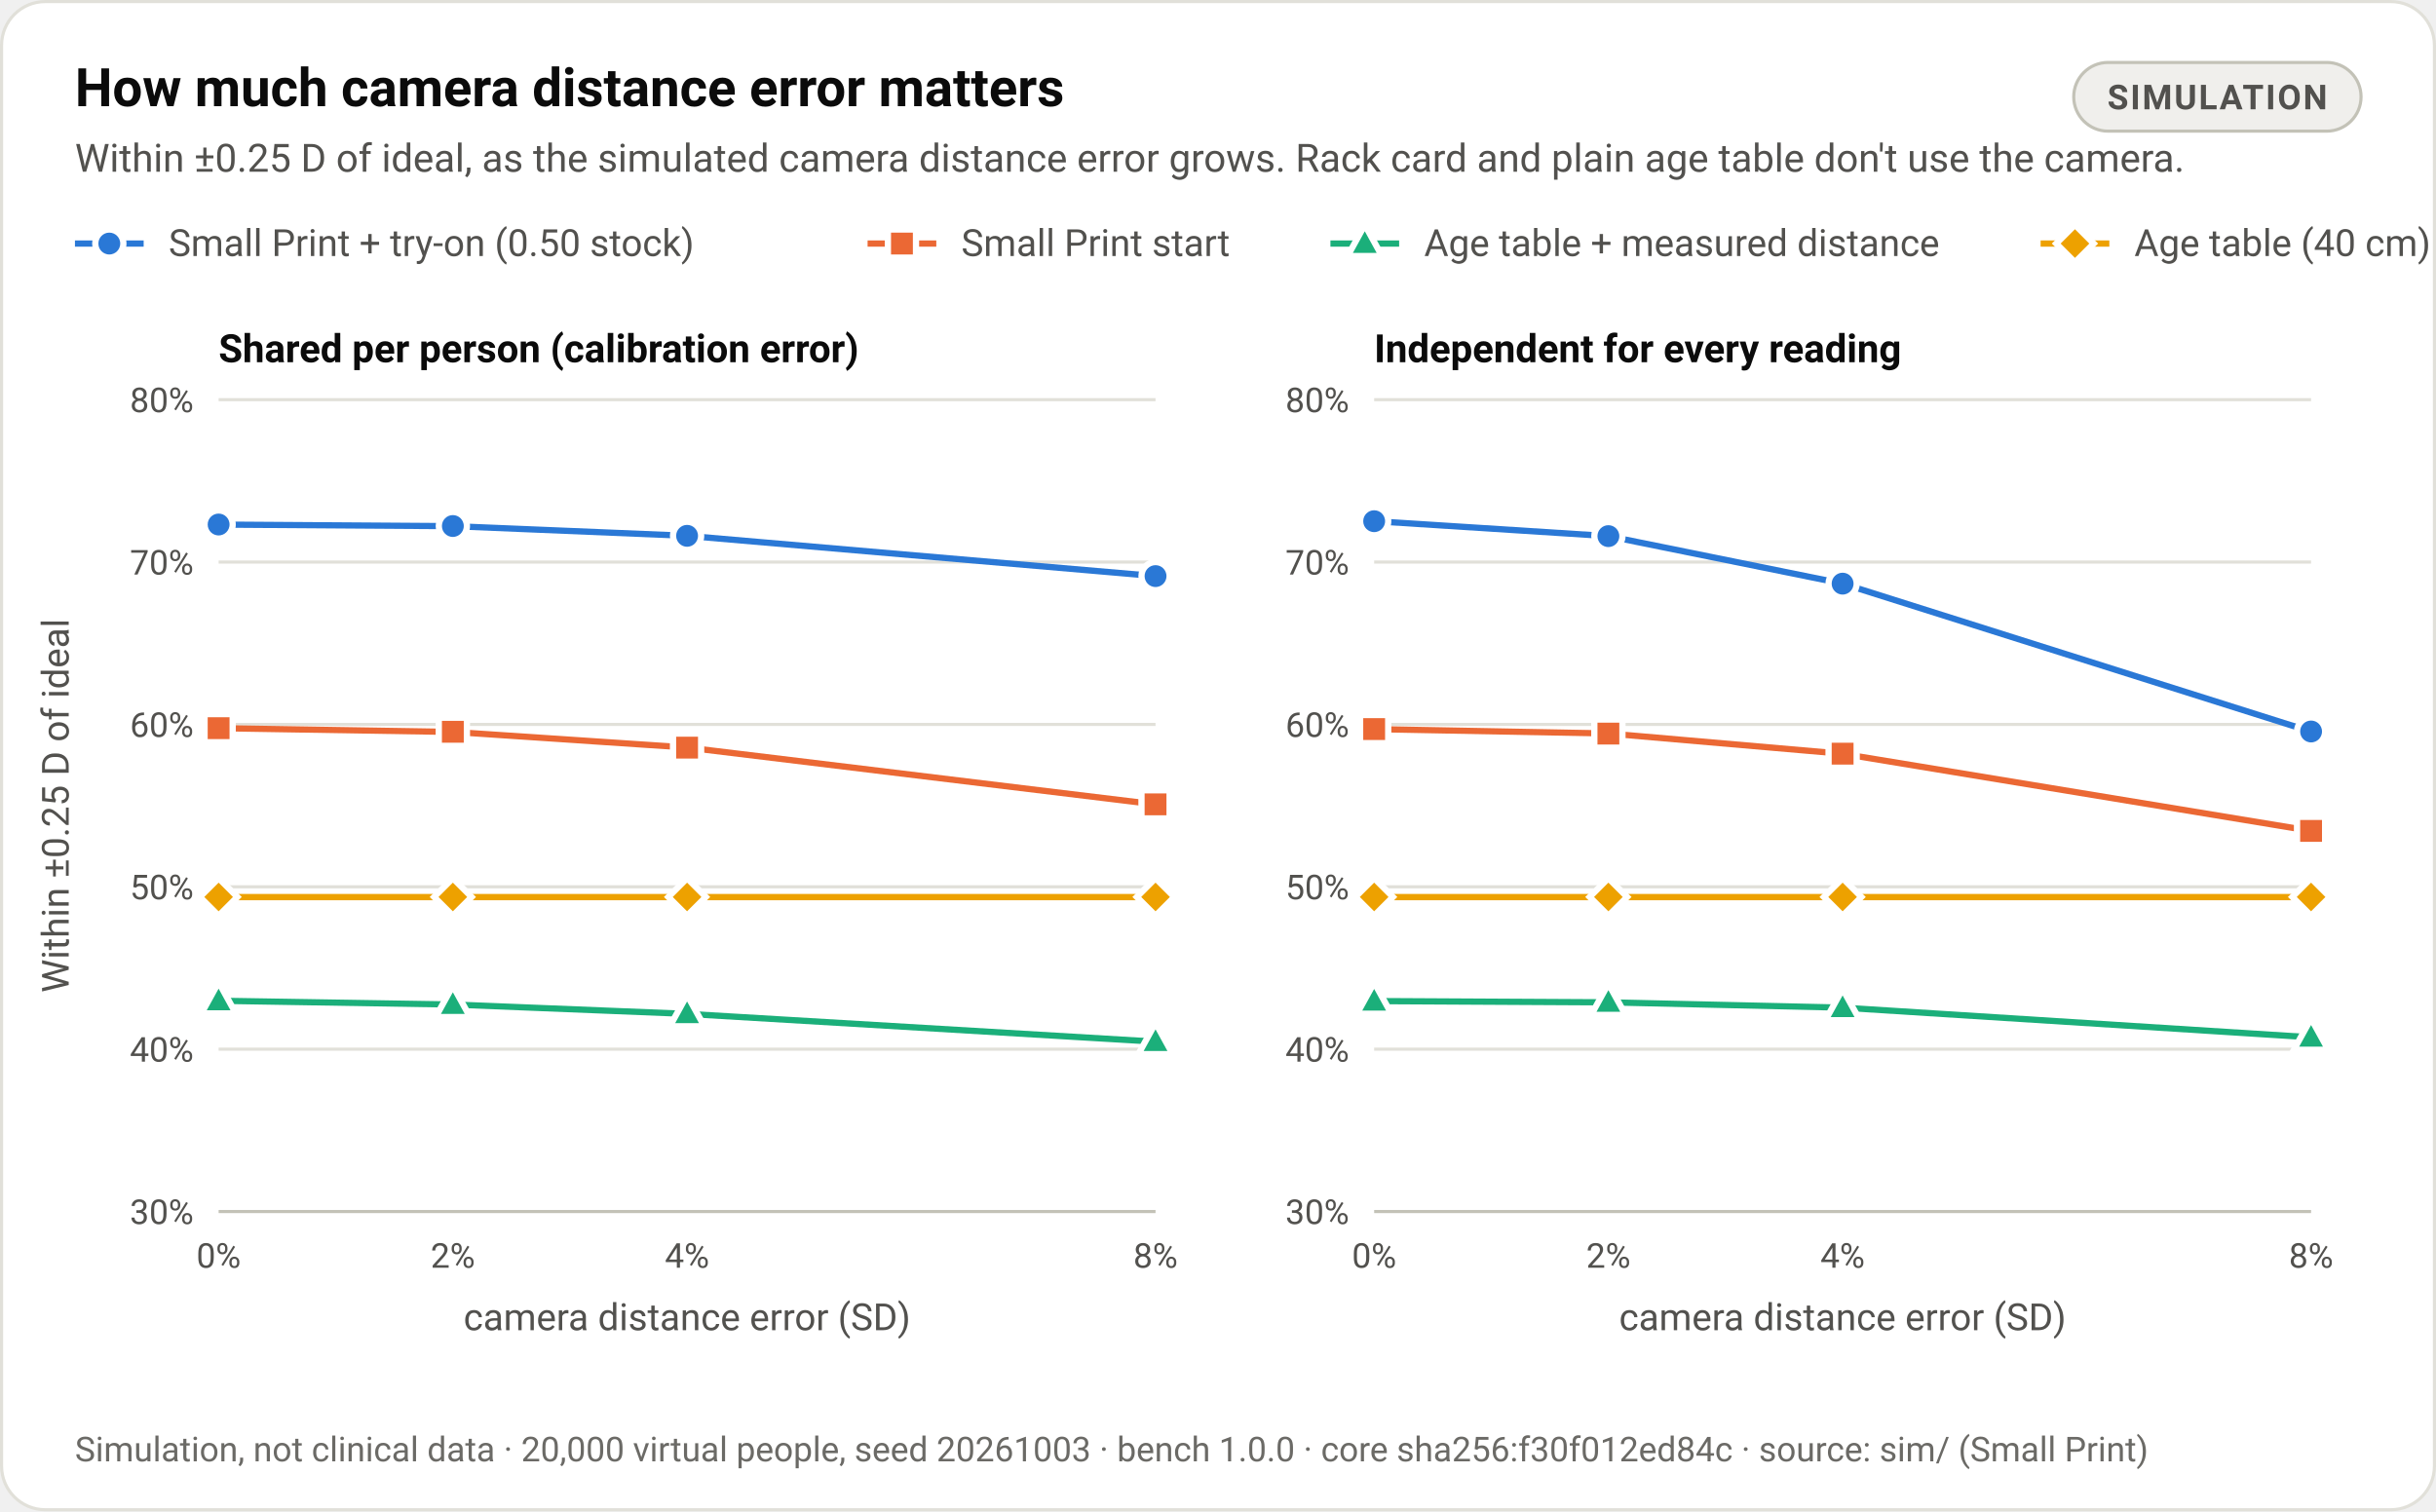
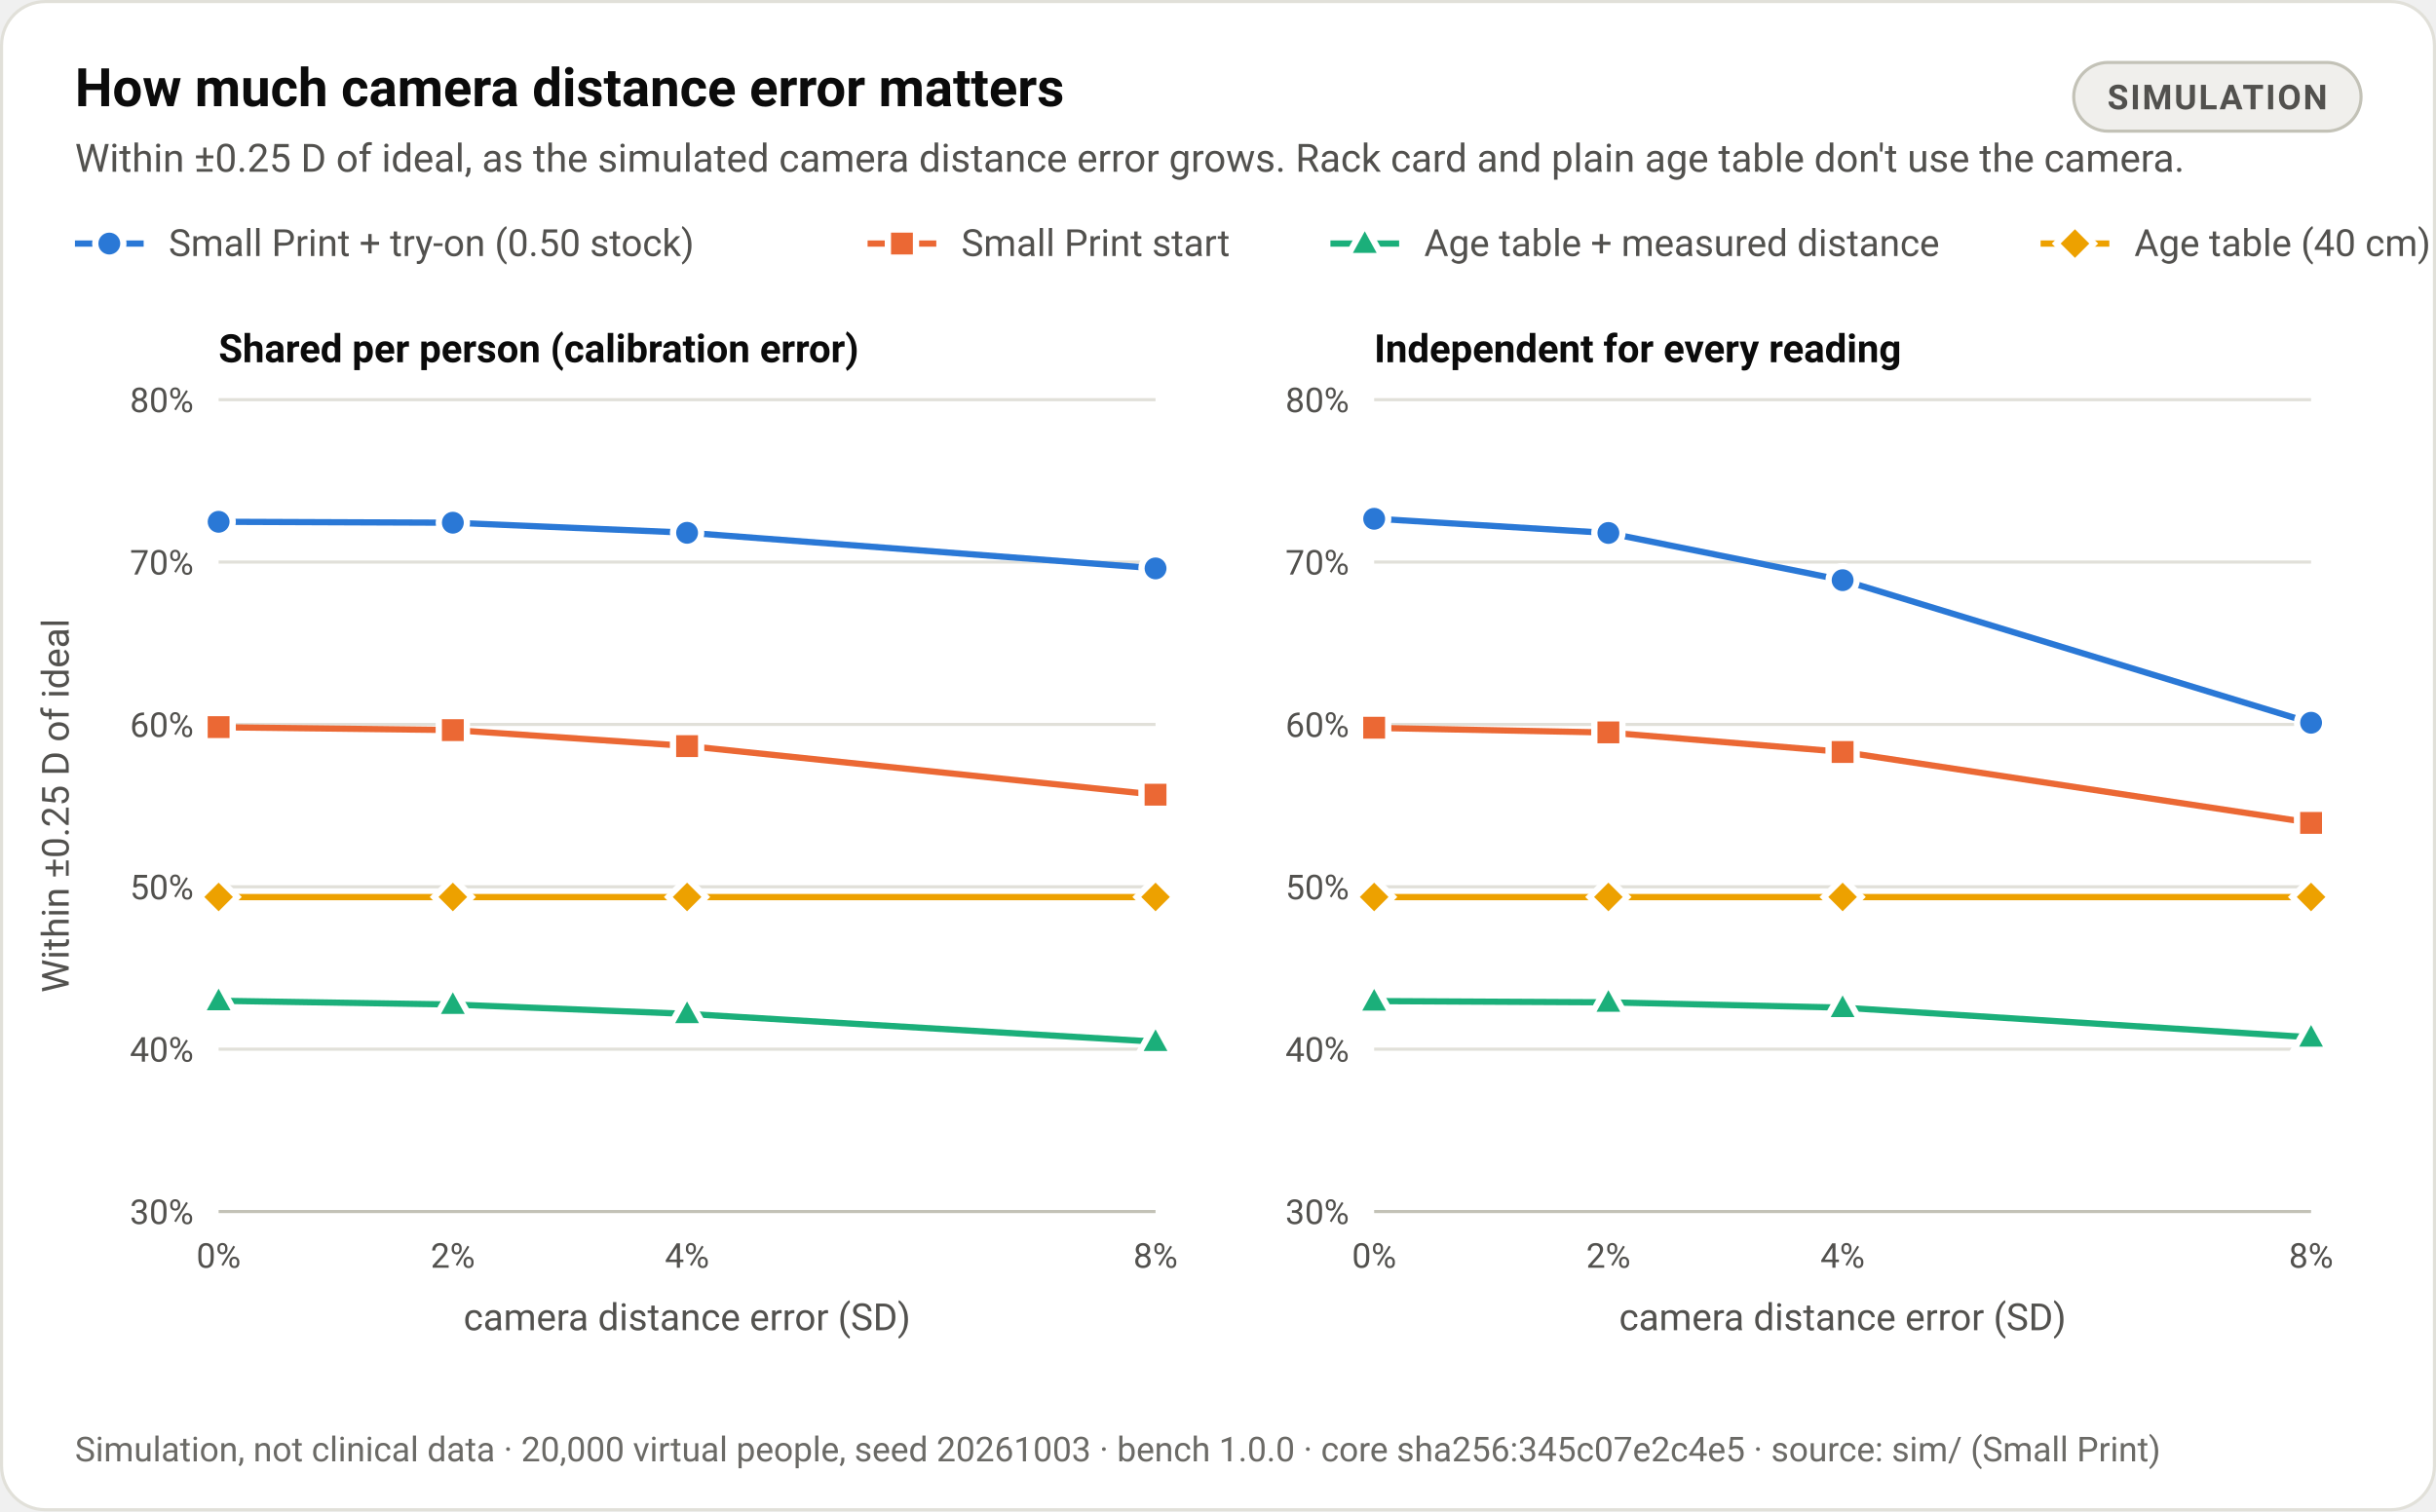
<svg xmlns="http://www.w3.org/2000/svg" width="780" height="484" viewBox="0 0 780 484" role="img" aria-labelledby="fig-bench-distance-title fig-bench-distance-desc" font-family="system-ui, -apple-system, &quot;Segoe UI&quot;, Roboto, sans-serif">
  <rect x="0.5" y="0.5" width="779" height="483" rx="14" fill="#ffffff" stroke="#e1e0d9" />
  <text x="24" y="34" font-size="17" font-weight="600" fill="#0b0b0b">How much camera distance error matters</text>
  <text x="24" y="55" font-size="12.5" fill="#52514e">Within ±0.25 D of ideal, as the simulated camera distance error grows. Rack card and plain age table don't use the camera.</text>
  <g aria-hidden="true">
    <rect x="664" y="20" width="92" height="22" rx="11" fill="#f0efec" stroke="#c3c2b7" />
    <text x="710" y="35" font-size="11" font-weight="600" fill="#52514e" text-anchor="middle" letter-spacing="0.6">SIMULATION</text>
  </g>
  <g font-size="12" fill="#52514e">
    <line x1="24" y1="78" x2="46" y2="78" stroke="#2a78d6" stroke-width="2" />
    <circle cx="35" cy="78" r="4.5" fill="#2a78d6" stroke="#fff" stroke-width="2" />
    <text x="54" y="82">Small Print + try-on (0.50 stock)</text>
    <line x1="277.8" y1="78" x2="299.8" y2="78" stroke="#eb6834" stroke-width="2" />
    <rect x="284.3" y="73.5" width="9" height="9" fill="#eb6834" stroke="#fff" stroke-width="2" />
    <text x="307.8" y="82">Small Print start</text>
    <line x1="426" y1="78" x2="448" y2="78" stroke="#1baf7a" stroke-width="2" />
    <path d="M437 72L442.5 82L431.5 82Z" fill="#1baf7a" stroke="#fff" stroke-width="2" />
    <text x="456" y="82">Age table + measured distance</text>
    <line x1="653.4" y1="78" x2="675.4" y2="78" stroke="#eda100" stroke-width="2" />
    <path d="M664.4 72L670.4 78L664.4 84L658.4 78Z" fill="#eda100" stroke="#fff" stroke-width="2" />
    <text x="683.4" y="82">Age table (40 cm)</text>
  </g>
  <text x="70" y="116" font-size="12.5" font-weight="600" fill="#0b0b0b">Shared per person (calibration error)</text>
  <line x1="70" y1="388" x2="370" y2="388" stroke="#c3c2b7" />
  <text x="62" y="392" font-size="11" fill="#52514e" text-anchor="end">30%</text>
  <line x1="70" y1="336" x2="370" y2="336" stroke="#e1e0d9" />
  <text x="62" y="340" font-size="11" fill="#52514e" text-anchor="end">40%</text>
  <line x1="70" y1="284" x2="370" y2="284" stroke="#e1e0d9" />
  <text x="62" y="288" font-size="11" fill="#52514e" text-anchor="end">50%</text>
  <line x1="70" y1="232" x2="370" y2="232" stroke="#e1e0d9" />
  <text x="62" y="236" font-size="11" fill="#52514e" text-anchor="end">60%</text>
  <line x1="70" y1="180" x2="370" y2="180" stroke="#e1e0d9" />
  <text x="62" y="184" font-size="11" fill="#52514e" text-anchor="end">70%</text>
  <line x1="70" y1="128" x2="370" y2="128" stroke="#e1e0d9" />
  <text x="62" y="132" font-size="11" fill="#52514e" text-anchor="end">80%</text>
  <text x="70" y="406" font-size="11" fill="#52514e" text-anchor="middle">0%</text>
  <text x="145" y="406" font-size="11" fill="#52514e" text-anchor="middle">2%</text>
  <text x="220" y="406" font-size="11" fill="#52514e" text-anchor="middle">4%</text>
  <text x="370" y="406" font-size="11" fill="#52514e" text-anchor="middle">8%</text>
  <text x="220" y="426" font-size="12" fill="#52514e" text-anchor="middle">camera distance error (SD)</text>
-   <path d="M70.0 168.0L145.0 168.5L220.0 171.6L370.0 184.5" fill="none" stroke="#2a78d6" stroke-width="2" stroke-linejoin="round" stroke-linecap="round" />
+   <path d="M70.0 167.1L145.0 167.4L220.0 170.6L370.0 182.0" fill="none" stroke="#2a78d6" stroke-width="2" stroke-linejoin="round" stroke-linecap="round" />
  <g>
-     <circle cx="70" cy="167.975" r="4.5" fill="#2a78d6" stroke="#fff" stroke-width="2" />
+     <circle cx="70" cy="167.105" r="4.5" fill="#2a78d6" stroke="#fff" stroke-width="2" />
  </g>
  <g>
-     <circle cx="145" cy="168.458" r="4.5" fill="#2a78d6" stroke="#fff" stroke-width="2" />
+     <circle cx="145" cy="167.395" r="4.5" fill="#2a78d6" stroke="#fff" stroke-width="2" />
  </g>
  <g>
-     <circle cx="220" cy="171.598" r="4.5" fill="#2a78d6" stroke="#fff" stroke-width="2" />
+     <circle cx="220" cy="170.632" r="4.5" fill="#2a78d6" stroke="#fff" stroke-width="2" />
  </g>
  <g>
-     <circle cx="370" cy="184.498" r="4.5" fill="#2a78d6" stroke="#fff" stroke-width="2" />
+     <circle cx="370" cy="182.034" r="4.5" fill="#2a78d6" stroke="#fff" stroke-width="2" />
  </g>
-   <path d="M70.0 233.2L145.0 234.4L220.0 239.4L370.0 257.6" fill="none" stroke="#eb6834" stroke-width="2" stroke-linejoin="round" stroke-linecap="round" />
+   <path d="M70.0 232.9L145.0 233.8L220.0 238.9L370.0 254.5" fill="none" stroke="#eb6834" stroke-width="2" stroke-linejoin="round" stroke-linecap="round" />
  <g>
-     <rect x="65.5" y="228.698" width="9" height="9" fill="#eb6834" stroke="#fff" stroke-width="2" />
+     <rect x="65.5" y="228.36" width="9" height="9" fill="#eb6834" stroke="#fff" stroke-width="2" />
  </g>
  <g>
-     <rect x="140.5" y="229.858" width="9" height="9" fill="#eb6834" stroke="#fff" stroke-width="2" />
+     <rect x="140.5" y="229.326" width="9" height="9" fill="#eb6834" stroke="#fff" stroke-width="2" />
  </g>
  <g>
-     <rect x="215.5" y="234.931" width="9" height="9" fill="#eb6834" stroke="#fff" stroke-width="2" />
+     <rect x="215.5" y="234.448" width="9" height="9" fill="#eb6834" stroke="#fff" stroke-width="2" />
  </g>
  <g>
-     <rect x="365.5" y="253.097" width="9" height="9" fill="#eb6834" stroke="#fff" stroke-width="2" />
+     <rect x="365.5" y="250.005" width="9" height="9" fill="#eb6834" stroke="#fff" stroke-width="2" />
  </g>
  <path d="M70.0 320.5L145.0 321.7L220.0 324.7L370.0 333.6" fill="none" stroke="#1baf7a" stroke-width="2" stroke-linejoin="round" stroke-linecap="round" />
  <g>
    <path d="M70 314.549L75.5 324.549L64.5 324.549Z" fill="#1baf7a" stroke="#fff" stroke-width="2" />
  </g>
  <g>
    <path d="M145 315.709L150.5 325.709L139.5 325.709Z" fill="#1baf7a" stroke="#fff" stroke-width="2" />
  </g>
  <g>
    <path d="M220 318.656L225.5 328.656L214.5 328.656Z" fill="#1baf7a" stroke="#fff" stroke-width="2" />
  </g>
  <g>
    <path d="M370 327.594L375.5 337.594L364.5 337.594Z" fill="#1baf7a" stroke="#fff" stroke-width="2" />
  </g>
  <path d="M70.0 287.3L145.0 287.3L220.0 287.3L370.0 287.3" fill="none" stroke="#eda100" stroke-width="2" stroke-linejoin="round" stroke-linecap="round" />
  <g>
    <path d="M70 281.261L76 287.261L70 293.261L64 287.261Z" fill="#eda100" stroke="#fff" stroke-width="2" />
  </g>
  <g>
    <path d="M145 281.261L151 287.261L145 293.261L139 287.261Z" fill="#eda100" stroke="#fff" stroke-width="2" />
  </g>
  <g>
    <path d="M220 281.261L226 287.261L220 293.261L214 287.261Z" fill="#eda100" stroke="#fff" stroke-width="2" />
  </g>
  <g>
    <path d="M370 281.261L376 287.261L370 293.261L364 287.261Z" fill="#eda100" stroke="#fff" stroke-width="2" />
  </g>
  <text x="440" y="116" font-size="12.5" font-weight="600" fill="#0b0b0b">Independent for every reading</text>
  <line x1="440" y1="388" x2="740" y2="388" stroke="#c3c2b7" />
  <text x="432" y="392" font-size="11" fill="#52514e" text-anchor="end">30%</text>
  <line x1="440" y1="336" x2="740" y2="336" stroke="#e1e0d9" />
  <text x="432" y="340" font-size="11" fill="#52514e" text-anchor="end">40%</text>
  <line x1="440" y1="284" x2="740" y2="284" stroke="#e1e0d9" />
  <text x="432" y="288" font-size="11" fill="#52514e" text-anchor="end">50%</text>
  <line x1="440" y1="232" x2="740" y2="232" stroke="#e1e0d9" />
  <text x="432" y="236" font-size="11" fill="#52514e" text-anchor="end">60%</text>
  <line x1="440" y1="180" x2="740" y2="180" stroke="#e1e0d9" />
  <text x="432" y="184" font-size="11" fill="#52514e" text-anchor="end">70%</text>
  <line x1="440" y1="128" x2="740" y2="128" stroke="#e1e0d9" />
  <text x="432" y="132" font-size="11" fill="#52514e" text-anchor="end">80%</text>
  <text x="440" y="406" font-size="11" fill="#52514e" text-anchor="middle">0%</text>
  <text x="515" y="406" font-size="11" fill="#52514e" text-anchor="middle">2%</text>
  <text x="590" y="406" font-size="11" fill="#52514e" text-anchor="middle">4%</text>
  <text x="740" y="406" font-size="11" fill="#52514e" text-anchor="middle">8%</text>
  <text x="590" y="426" font-size="12" fill="#52514e" text-anchor="middle">camera distance error (SD)</text>
-   <path d="M440.0 166.9L515.0 171.7L590.0 186.9L740.0 234.3" fill="none" stroke="#2a78d6" stroke-width="2" stroke-linejoin="round" stroke-linecap="round" />
+   <path d="M440.0 166.1L515.0 170.7L590.0 185.8L740.0 231.5" fill="none" stroke="#2a78d6" stroke-width="2" stroke-linejoin="round" stroke-linecap="round" />
  <g>
-     <circle cx="440" cy="166.912" r="4.5" fill="#2a78d6" stroke="#fff" stroke-width="2" />
+     <circle cx="440" cy="166.139" r="4.5" fill="#2a78d6" stroke="#fff" stroke-width="2" />
  </g>
  <g>
-     <circle cx="515" cy="171.695" r="4.5" fill="#2a78d6" stroke="#fff" stroke-width="2" />
+     <circle cx="515" cy="170.68" r="4.5" fill="#2a78d6" stroke="#fff" stroke-width="2" />
  </g>
  <g>
-     <circle cx="590" cy="186.914" r="4.5" fill="#2a78d6" stroke="#fff" stroke-width="2" />
+     <circle cx="590" cy="185.802" r="4.5" fill="#2a78d6" stroke="#fff" stroke-width="2" />
  </g>
  <g>
-     <circle cx="740" cy="234.261" r="4.5" fill="#2a78d6" stroke="#fff" stroke-width="2" />
+     <circle cx="740" cy="231.459" r="4.5" fill="#2a78d6" stroke="#fff" stroke-width="2" />
  </g>
-   <path d="M440.0 233.5L515.0 234.9L590.0 241.4L740.0 266.1" fill="none" stroke="#eb6834" stroke-width="2" stroke-linejoin="round" stroke-linecap="round" />
+   <path d="M440.0 233.1L515.0 234.6L590.0 240.8L740.0 263.5" fill="none" stroke="#eb6834" stroke-width="2" stroke-linejoin="round" stroke-linecap="round" />
  <g>
-     <rect x="435.5" y="228.988" width="9" height="9" fill="#eb6834" stroke="#fff" stroke-width="2" />
+     <rect x="435.5" y="228.553" width="9" height="9" fill="#eb6834" stroke="#fff" stroke-width="2" />
  </g>
  <g>
-     <rect x="510.5" y="230.437" width="9" height="9" fill="#eb6834" stroke="#fff" stroke-width="2" />
+     <rect x="510.5" y="230.051" width="9" height="9" fill="#eb6834" stroke="#fff" stroke-width="2" />
  </g>
  <g>
-     <rect x="585.5" y="236.863" width="9" height="9" fill="#eb6834" stroke="#fff" stroke-width="2" />
+     <rect x="585.5" y="236.332" width="9" height="9" fill="#eb6834" stroke="#fff" stroke-width="2" />
  </g>
  <g>
-     <rect x="735.5" y="261.6" width="9" height="9" fill="#eb6834" stroke="#fff" stroke-width="2" />
+     <rect x="735.5" y="259.039" width="9" height="9" fill="#eb6834" stroke="#fff" stroke-width="2" />
  </g>
  <path d="M440.0 320.6L515.0 321.0L590.0 322.7L740.0 332.2" fill="none" stroke="#1baf7a" stroke-width="2" stroke-linejoin="round" stroke-linecap="round" />
  <g>
    <path d="M440 314.646L445.5 324.646L434.5 324.646Z" fill="#1baf7a" stroke="#fff" stroke-width="2" />
  </g>
  <g>
    <path d="M515 315.032L520.5 325.032L509.5 325.032Z" fill="#1baf7a" stroke="#fff" stroke-width="2" />
  </g>
  <g>
    <path d="M590 316.723L595.5 326.723L584.5 326.723Z" fill="#1baf7a" stroke="#fff" stroke-width="2" />
  </g>
  <g>
    <path d="M740 326.193L745.5 336.193L734.5 336.193Z" fill="#1baf7a" stroke="#fff" stroke-width="2" />
  </g>
  <path d="M440.0 287.3L515.0 287.3L590.0 287.3L740.0 287.3" fill="none" stroke="#eda100" stroke-width="2" stroke-linejoin="round" stroke-linecap="round" />
  <g>
    <path d="M440 281.261L446 287.261L440 293.261L434 287.261Z" fill="#eda100" stroke="#fff" stroke-width="2" />
  </g>
  <g>
    <path d="M515 281.261L521 287.261L515 293.261L509 287.261Z" fill="#eda100" stroke="#fff" stroke-width="2" />
  </g>
  <g>
    <path d="M590 281.261L596 287.261L590 293.261L584 287.261Z" fill="#eda100" stroke="#fff" stroke-width="2" />
  </g>
  <g>
    <path d="M740 281.261L746 287.261L740 293.261L734 287.261Z" fill="#eda100" stroke="#fff" stroke-width="2" />
  </g>
  <text transform="translate(22 258) rotate(-90)" font-size="12" fill="#52514e" text-anchor="middle">Within ±0.25 D of ideal</text>
-   <text x="24" y="468" font-size="11" fill="#6b6a66">Simulation, not clinical data · 20,000 virtual people, seed 20261003 · bench 1.0.0 · core sha256:f30f012ed84c · source: sim/ (Small Print)</text>
+   <text x="24" y="468" font-size="11" fill="#6b6a66">Simulation, not clinical data · 20,000 virtual people, seed 20261003 · bench 1.0.0 · core sha256:345c07e2c4e5 · source: sim/ (Small Print)</text>
</svg>
